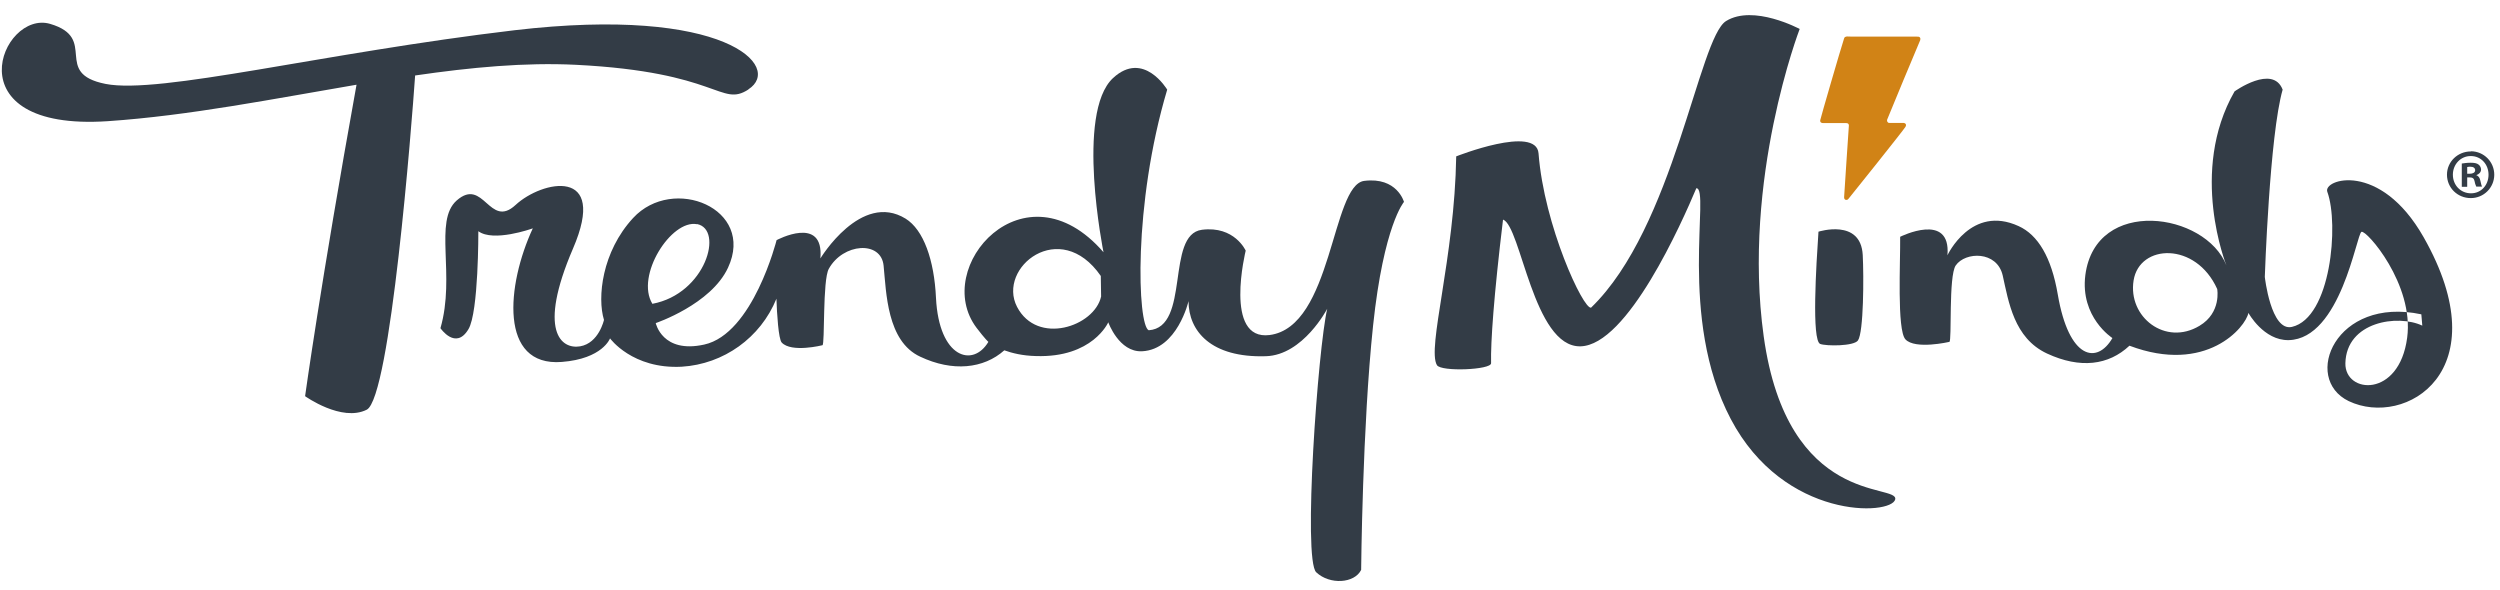
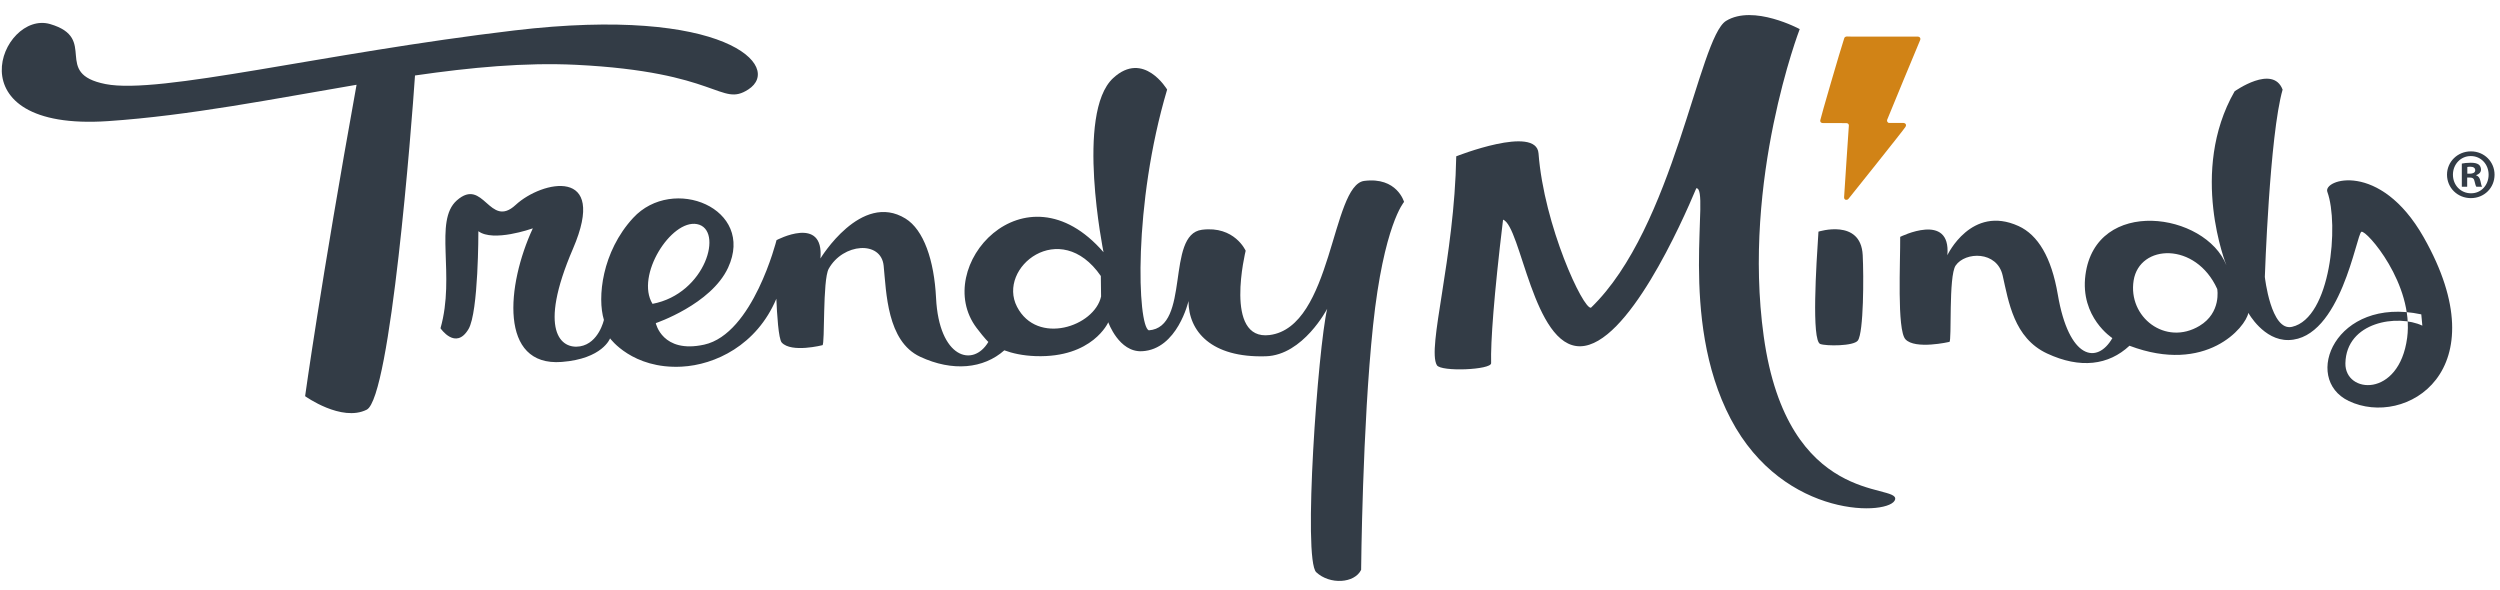
- <svg xmlns="http://www.w3.org/2000/svg" width="157" height="37" viewBox="0 0 157 37">
-   <g fill="none" fill-rule="evenodd">
-     <path d="M119.33 14.87s3.2-1.6 2.97 1.16c0 0 1.49-3.2 4.47-1.83 1.21.55 2.06 1.95 2.46 4.3.7 4.09 2.47 4.39 3.43 2.73 0 0-2.04-1.3-1.7-3.96.65-4.94 7.55-3.94 8.86-.6 0 0-2.38-5.89.51-10.93 0 0 2.4-1.72 3.02-.11-.82 2.85-1.12 11.76-1.12 11.76s.38 3.44 1.7 3.14c2.46-.57 2.96-6.46 2.23-8.47-.33-.8 3.3-1.99 6.04 2.83 4.8 8.44-1.15 11.99-4.7 10.3-2.95-1.42-.83-6.6 4.56-5.45l.06.71c-1.54-.73-4.77-.25-4.83 2.36-.04 1.93 3.38 2.2 3.88-1.6.45-3.36-2.57-6.8-2.87-6.65-.31.14-1.3 6.72-4.57 6.8-1.58.03-2.53-1.71-2.53-1.71-.17.9-2.65 3.88-7.47 2.06-1.31 1.23-3.09 1.46-5.18.49-2.08-.97-2.41-3.26-2.78-4.9-.36-1.56-2.35-1.5-2.95-.63-.46.67-.23 4.77-.4 4.8 0 0-2.15.5-2.76-.16-.54-.6-.31-4.88-.33-6.44zm19.91 3.28c-1.34-2.98-4.88-2.84-5.25-.54-.37 2.3 2 4.14 4.14 2.85 1.39-.83 1.11-2.31 1.11-2.31zM47 5.62c-1.75 1.13-1.83-1.1-10.83-1.55-3.2-.16-6.6.16-10.1.67-.21 3.03-1.55 20.24-3.04 20.99-1.58.79-3.87-.85-3.87-.85s.97-7.04 3.23-19.56C17.21 6.2 11.9 7.26 6.77 7.61-3.1 8.27.1.6 3.15 1.5c3.06.9.1 3.1 3.48 3.77 3.4.67 13.61-1.94 25.67-3.37C45.58.34 49.19 4.2 47 5.61" fill="#333C46" />
-     <path d="M85.67 11.36c-2.06.27-1.98 9.17-5.94 9.68-2.9.37-1.5-5.3-1.5-5.3s-.7-1.57-2.75-1.31c-2.3.3-.7 6.13-3.34 6.31-.7-.29-1-7.87 1.16-15.11 0 0-1.48-2.5-3.4-.73-2.37 2.2-.6 10.94-.6 10.94-4.96-5.72-10.84.95-7.97 4.75.54.71.74.88.74.88-.96 1.62-3.1 1.04-3.29-2.76-.11-2.38-.78-4.28-1.91-4.98-2.8-1.72-5.35 2.5-5.35 2.5.24-2.75-2.75-1.15-2.75-1.15s-1.48 5.89-4.55 6.56c-2.63.58-3.04-1.35-3.04-1.35s3.47-1.17 4.54-3.48c1.73-3.72-3.46-5.83-5.96-3.12-1.96 2.12-2.26 5-1.83 6.4 0 0-.32 1.46-1.5 1.66-1.18.2-2.68-.94-.45-6.13 2.24-5.18-1.95-4.28-3.6-2.75-1.65 1.53-2-1.77-3.7-.28-1.46 1.29-.06 4.7-1.02 8.02 0 0 .96 1.41 1.76.06.64-1.07.62-6.15.62-6.15.94.7 3.34-.15 3.42-.18-1.65 3.56-2.13 8.7 1.82 8.39 2.57-.2 3.03-1.48 3.03-1.48s1.4 1.94 4.5 1.78a6.88 6.88 0 0 0 5.95-4.27c.03.94.13 2.53.33 2.75.61.66 2.56.17 2.56.17.16-.03 0-4.1.4-4.8.89-1.61 3.28-1.79 3.44-.2.17 1.67.2 4.75 2.3 5.72 2.03.96 3.98.76 5.28-.4.5.18 1.15.34 1.98.36 3.57.12 4.55-2.12 4.55-2.12s.67 1.89 2.12 1.82c2.22-.11 2.92-3.15 2.92-3.15 0 1.88 1.41 3.57 4.86 3.46 2.34-.07 3.85-2.98 3.85-2.98-.58 2.47-1.54 15.75-.69 16.55.85.8 2.4.7 2.82-.15 0 0 .08-9.04.75-15.35.67-6.31 1.94-7.76 1.94-7.76s-.43-1.58-2.5-1.32zm-41.9 2.71c1.7.33.55 4.38-2.8 5.01-1.08-1.76 1.18-5.31 2.8-5zm20.1 5.2c-1.27-2.46 2.7-5.64 5.26-1.94l.02 1.29c-.42 1.89-4.01 3.09-5.28.65zm27.58-9.45c-.1 6.38-1.85 12.05-1.21 13.11.25.43 3.41.3 3.4-.12-.03-1.33.17-4.2.75-9.02 1.13.4 1.9 8.02 4.86 7.96 2.96-.06 6.38-7.79 7.28-9.93.9-.01-1.19 8.12 2.16 14.49 3.35 6.37 10.1 6.07 10.33 5.05.21-1.02-6.77.49-8.26-10.24-1.37-9.87 2.26-19.3 2.26-19.3s-2.9-1.56-4.62-.5c-1.72 1.05-3.26 12.96-8.48 18-.48.14-2.95-5.14-3.3-9.69-.14-1.8-5.17.19-5.17.19" fill="#333C46" />
-     <path d="M114.2 14.55s2.66-.85 2.78 1.47c.07 1.33.06 4.85-.3 5.36-.26.37-2.01.36-2.37.22-.55-.21-.25-4.97-.11-7.05" fill="#333C46" />
-     <path d="M115.89 2.32c.09-.05.1-.02.44-.02h3.97c.13 0 .2-.01.26.04.06.06.04.15.03.18a509 509 0 0 0-2.08 5c-.02.08.02.2.14.2h.9c.06 0 .22.07.11.25-.1.18-3.5 4.43-3.58 4.52-.07.1-.27.1-.27-.1 0-.19.3-4.42.3-4.51 0-.1-.06-.15-.17-.15h-1.45c-.08 0-.2-.03-.18-.18.02-.13 1.26-4.4 1.5-5.14a.15.15 0 0 1 .08-.1" fill="#D18316" />
-     <path d="M155.18 9.5a1.47 1.47 0 1 1-.02 2.94c-.82 0-1.49-.64-1.49-1.47 0-.81.67-1.46 1.5-1.46zm-.02.3c-.64 0-1.12.53-1.12 1.17 0 .65.48 1.17 1.14 1.17.64 0 1.1-.52 1.1-1.17 0-.64-.46-1.17-1.11-1.17zm-.22 1.93h-.34v-1.46c.14-.02.32-.05.56-.05.27 0 .4.04.5.12a.4.4 0 0 1 .15.3c0 .18-.13.3-.3.36.14.05.22.16.26.36.05.22.07.31.1.36h-.36a1.3 1.3 0 0 1-.11-.35c-.03-.16-.12-.23-.3-.23h-.16v.58zm0-.82h.17c.18 0 .33-.07.33-.22 0-.13-.1-.22-.3-.22a.8.8 0 0 0-.2.02v.42z" fill="#333C46" />
+ <svg xmlns="http://www.w3.org/2000/svg" width="157px" height="37px" viewBox="0 0 157 37" version="1.1">
+   <description>Created with Sketch (http://www.bohemiancoding.com/sketch)</description>
+   <defs />
+   <g id="Page-1" stroke="none" stroke-width="1" fill="none" fill-rule="evenodd">
+     <g id="Imported-Layers" transform="translate(0, 1)">
+       <path d="M119.332,13.875 C119.332,13.875 122.534,12.279 122.295,15.026 C122.295,15.026 123.79,11.838 126.766,13.197 C127.982,13.754 128.83,15.153 129.23,17.497 C129.927,21.587 131.704,21.889 132.657,20.233 C132.657,20.233 130.618,18.931 130.965,16.271 C131.61,11.333 138.509,12.332 139.82,15.664 C139.82,15.664 137.443,9.781 140.333,4.736 C140.333,4.736 142.734,3.021 143.348,4.63 C142.529,7.476 142.232,16.39 142.232,16.39 C142.232,16.39 142.612,19.83 143.938,19.526 C146.388,18.965 146.888,13.071 146.162,11.063 C145.831,10.269 149.462,9.071 152.202,13.892 C156.999,22.33 151.051,25.875 147.505,24.184 C144.546,22.774 146.666,17.59 152.057,18.742 L152.123,19.451 C150.577,18.718 147.348,19.201 147.291,21.808 C147.249,23.737 150.665,24.005 151.169,20.217 C151.617,16.851 148.602,13.417 148.296,13.556 C147.99,13.695 146.997,20.282 143.725,20.355 C142.151,20.391 141.196,18.647 141.196,18.647 C141.034,19.544 138.549,22.533 133.731,20.712 C132.418,21.938 130.64,22.171 128.555,21.198 C126.47,20.225 126.139,17.94 125.768,16.306 C125.414,14.742 123.416,14.799 122.815,15.675 C122.357,16.342 122.585,20.439 122.422,20.471 C122.422,20.471 120.271,20.968 119.662,20.307 C119.121,19.717 119.347,15.429 119.332,13.875 L119.332,13.875 Z M139.242,17.149 C137.896,14.173 134.359,14.314 133.992,16.615 C133.625,18.915 135.992,20.748 138.128,19.465 C139.518,18.631 139.242,17.149 139.242,17.149 L139.242,17.149 Z" id="Fill-1" fill="#333C46" />
+       <path d="M46.994,4.618 C45.254,5.746 45.166,3.512 36.172,3.07 C32.963,2.914 29.561,3.234 26.062,3.74 C25.86,6.775 24.524,23.981 23.028,24.729 C21.446,25.519 19.161,23.88 19.161,23.88 C19.161,23.88 20.132,16.836 22.392,4.323 C17.213,5.201 11.904,6.261 6.774,6.607 C-3.098,7.269 0.091,-0.381 3.15,0.512 C6.208,1.408 3.241,3.614 6.631,4.28 C10.023,4.948 20.241,2.342 32.296,0.912 C45.579,-0.664 49.189,3.197 46.994,4.618" id="Fill-2" fill="#333C46" />
+       <path d="M85.673,10.361 C83.609,10.627 83.687,19.535 79.733,20.04 C76.829,20.41 78.228,14.747 78.228,14.747 C78.228,14.747 77.534,13.167 75.483,13.429 C73.188,13.721 74.785,19.557 72.144,19.745 C71.439,19.454 71.143,11.867 73.296,4.625 C73.296,4.625 71.822,2.137 69.907,3.904 C67.528,6.098 69.301,14.838 69.301,14.838 C64.341,9.12 58.457,15.787 61.33,19.593 C61.869,20.303 62.069,20.474 62.069,20.474 C61.11,22.092 58.972,21.506 58.784,17.711 C58.665,15.334 58.005,13.429 56.865,12.726 C54.077,11.005 51.523,15.233 51.523,15.233 C51.762,12.485 48.766,14.081 48.766,14.081 C48.766,14.081 47.293,19.97 44.221,20.644 C41.585,21.222 41.183,19.292 41.183,19.292 C41.183,19.292 44.655,18.118 45.724,15.811 C47.446,12.088 42.257,9.976 39.76,12.687 C37.799,14.814 37.502,17.699 37.925,19.089 C37.925,19.089 37.606,20.553 36.427,20.751 C35.247,20.948 33.749,19.808 35.982,14.623 C38.215,9.44 34.033,10.342 32.383,11.869 C30.733,13.396 30.377,10.098 28.689,11.585 C27.224,12.877 28.615,16.281 27.663,19.614 C27.663,19.614 28.616,21.024 29.422,19.667 C30.055,18.599 30.042,13.52 30.042,13.52 C30.977,14.217 33.379,13.367 33.461,13.34 C31.811,16.899 31.329,22.035 35.276,21.73 C37.848,21.532 38.312,20.249 38.312,20.249 C38.312,20.249 39.713,22.186 42.806,22.026 C44.899,21.918 47.518,20.688 48.755,17.761 C48.794,18.705 48.888,20.289 49.095,20.514 C49.702,21.175 51.65,20.678 51.65,20.678 C51.813,20.645 51.65,16.589 52.042,15.88 C52.938,14.269 55.333,14.089 55.493,15.686 C55.663,17.353 55.699,20.431 57.783,21.403 C59.821,22.355 61.768,22.156 63.071,21 C63.568,21.185 64.223,21.337 65.051,21.365 C68.62,21.481 69.6,19.238 69.6,19.238 C69.6,19.238 70.267,21.129 71.715,21.057 C73.944,20.949 74.638,17.905 74.638,17.905 C74.638,19.793 76.052,21.481 79.498,21.374 C81.838,21.303 83.348,18.391 83.348,18.391 C82.767,20.864 81.81,34.139 82.66,34.936 C83.513,35.732 85.06,35.639 85.479,34.788 C85.479,34.788 85.559,25.746 86.228,19.438 C86.897,13.127 88.175,11.681 88.175,11.681 C88.175,11.681 87.737,10.097 85.673,10.361 L85.673,10.361 Z M43.772,13.074 C45.472,13.396 44.325,17.448 40.978,18.082 C39.89,16.317 42.15,12.767 43.772,13.074 L43.772,13.074 Z M63.869,18.266 C62.597,15.806 66.573,12.627 69.132,16.332 L69.148,17.619 C68.731,19.508 65.135,20.709 63.869,18.266 L63.869,18.266 Z" id="Fill-3" fill="#333C46" />
+       <path d="M91.452,8.816 C91.341,15.198 89.602,20.87 90.236,21.934 C90.49,22.363 93.653,22.229 93.643,21.807 C93.608,20.476 93.813,17.602 94.392,12.795 C95.517,13.184 96.288,20.806 99.249,20.746 C102.21,20.686 105.631,12.96 106.529,10.82 C107.438,10.805 105.343,18.942 108.691,25.31 C112.038,31.679 118.798,31.378 119.015,30.359 C119.232,29.337 112.252,30.849 110.762,20.122 C109.392,10.254 113.022,0.828 113.022,0.828 C113.022,0.828 110.115,-0.744 108.397,0.312 C106.678,1.368 105.144,13.275 99.915,18.323 C99.436,18.461 96.966,13.184 96.619,8.63 C96.482,6.831 91.452,8.816 91.452,8.816" id="Fill-4" fill="#333C46" />
+       <path d="M114.199,13.547 C114.199,13.547 116.86,12.702 116.978,15.021 C117.046,16.347 117.04,19.869 116.675,20.383 C116.417,20.745 114.667,20.738 114.311,20.602 C113.757,20.39 114.061,15.632 114.199,13.547" id="Fill-5" fill="#333C46" />
+       <path d="M115.888,1.316 C115.976,1.274 115.986,1.299 116.328,1.299 C116.67,1.299 120.172,1.299 120.302,1.299 C120.431,1.299 120.494,1.288 120.558,1.344 C120.621,1.4 120.598,1.494 120.586,1.516 C120.574,1.537 118.533,6.449 118.512,6.527 C118.489,6.605 118.53,6.721 118.654,6.722 C118.78,6.724 119.482,6.722 119.545,6.722 C119.608,6.722 119.767,6.792 119.663,6.969 C119.56,7.146 116.155,11.4 116.081,11.491 C116.006,11.581 115.809,11.584 115.809,11.392 C115.809,11.201 116.109,6.971 116.109,6.879 C116.109,6.787 116.046,6.731 115.936,6.731 C115.827,6.731 114.569,6.729 114.489,6.729 C114.409,6.729 114.298,6.702 114.313,6.553 C114.328,6.417 115.57,2.151 115.815,1.41 C115.836,1.344 115.879,1.32 115.888,1.316" id="Fill-6" fill="#D18316" />
+       <path d="M155.178,8.506 C156.011,8.506 156.658,9.158 156.658,9.969 C156.658,10.799 156.011,11.442 155.169,11.442 C154.337,11.442 153.672,10.799 153.672,9.969 C153.672,9.158 154.337,8.506 155.169,8.506 L155.178,8.506 L155.178,8.506 Z M155.161,8.801 C154.523,8.801 154.044,9.327 154.044,9.969 C154.044,10.621 154.523,11.138 155.178,11.138 C155.816,11.147 156.285,10.621 156.285,9.969 C156.285,9.327 155.816,8.801 155.169,8.801 L155.161,8.801 L155.161,8.801 Z M154.939,10.728 L154.602,10.728 L154.602,9.273 C154.735,9.247 154.921,9.22 155.161,9.22 C155.435,9.22 155.559,9.264 155.665,9.336 C155.745,9.398 155.807,9.514 155.807,9.648 C155.807,9.818 155.683,9.943 155.506,9.996 L155.506,10.014 C155.648,10.059 155.727,10.175 155.772,10.371 C155.816,10.594 155.842,10.683 155.878,10.728 L155.515,10.728 C155.47,10.674 155.444,10.549 155.4,10.38 C155.373,10.219 155.284,10.148 155.098,10.148 L154.939,10.148 L154.939,10.728 L154.939,10.728 Z M154.948,9.907 L155.107,9.907 C155.293,9.907 155.444,9.844 155.444,9.693 C155.444,9.559 155.347,9.47 155.134,9.47 C155.045,9.47 154.983,9.479 154.948,9.488 L154.948,9.907 L154.948,9.907 Z" id="Fill-7" fill="#333C46" />
+     </g>
  </g>
</svg>
